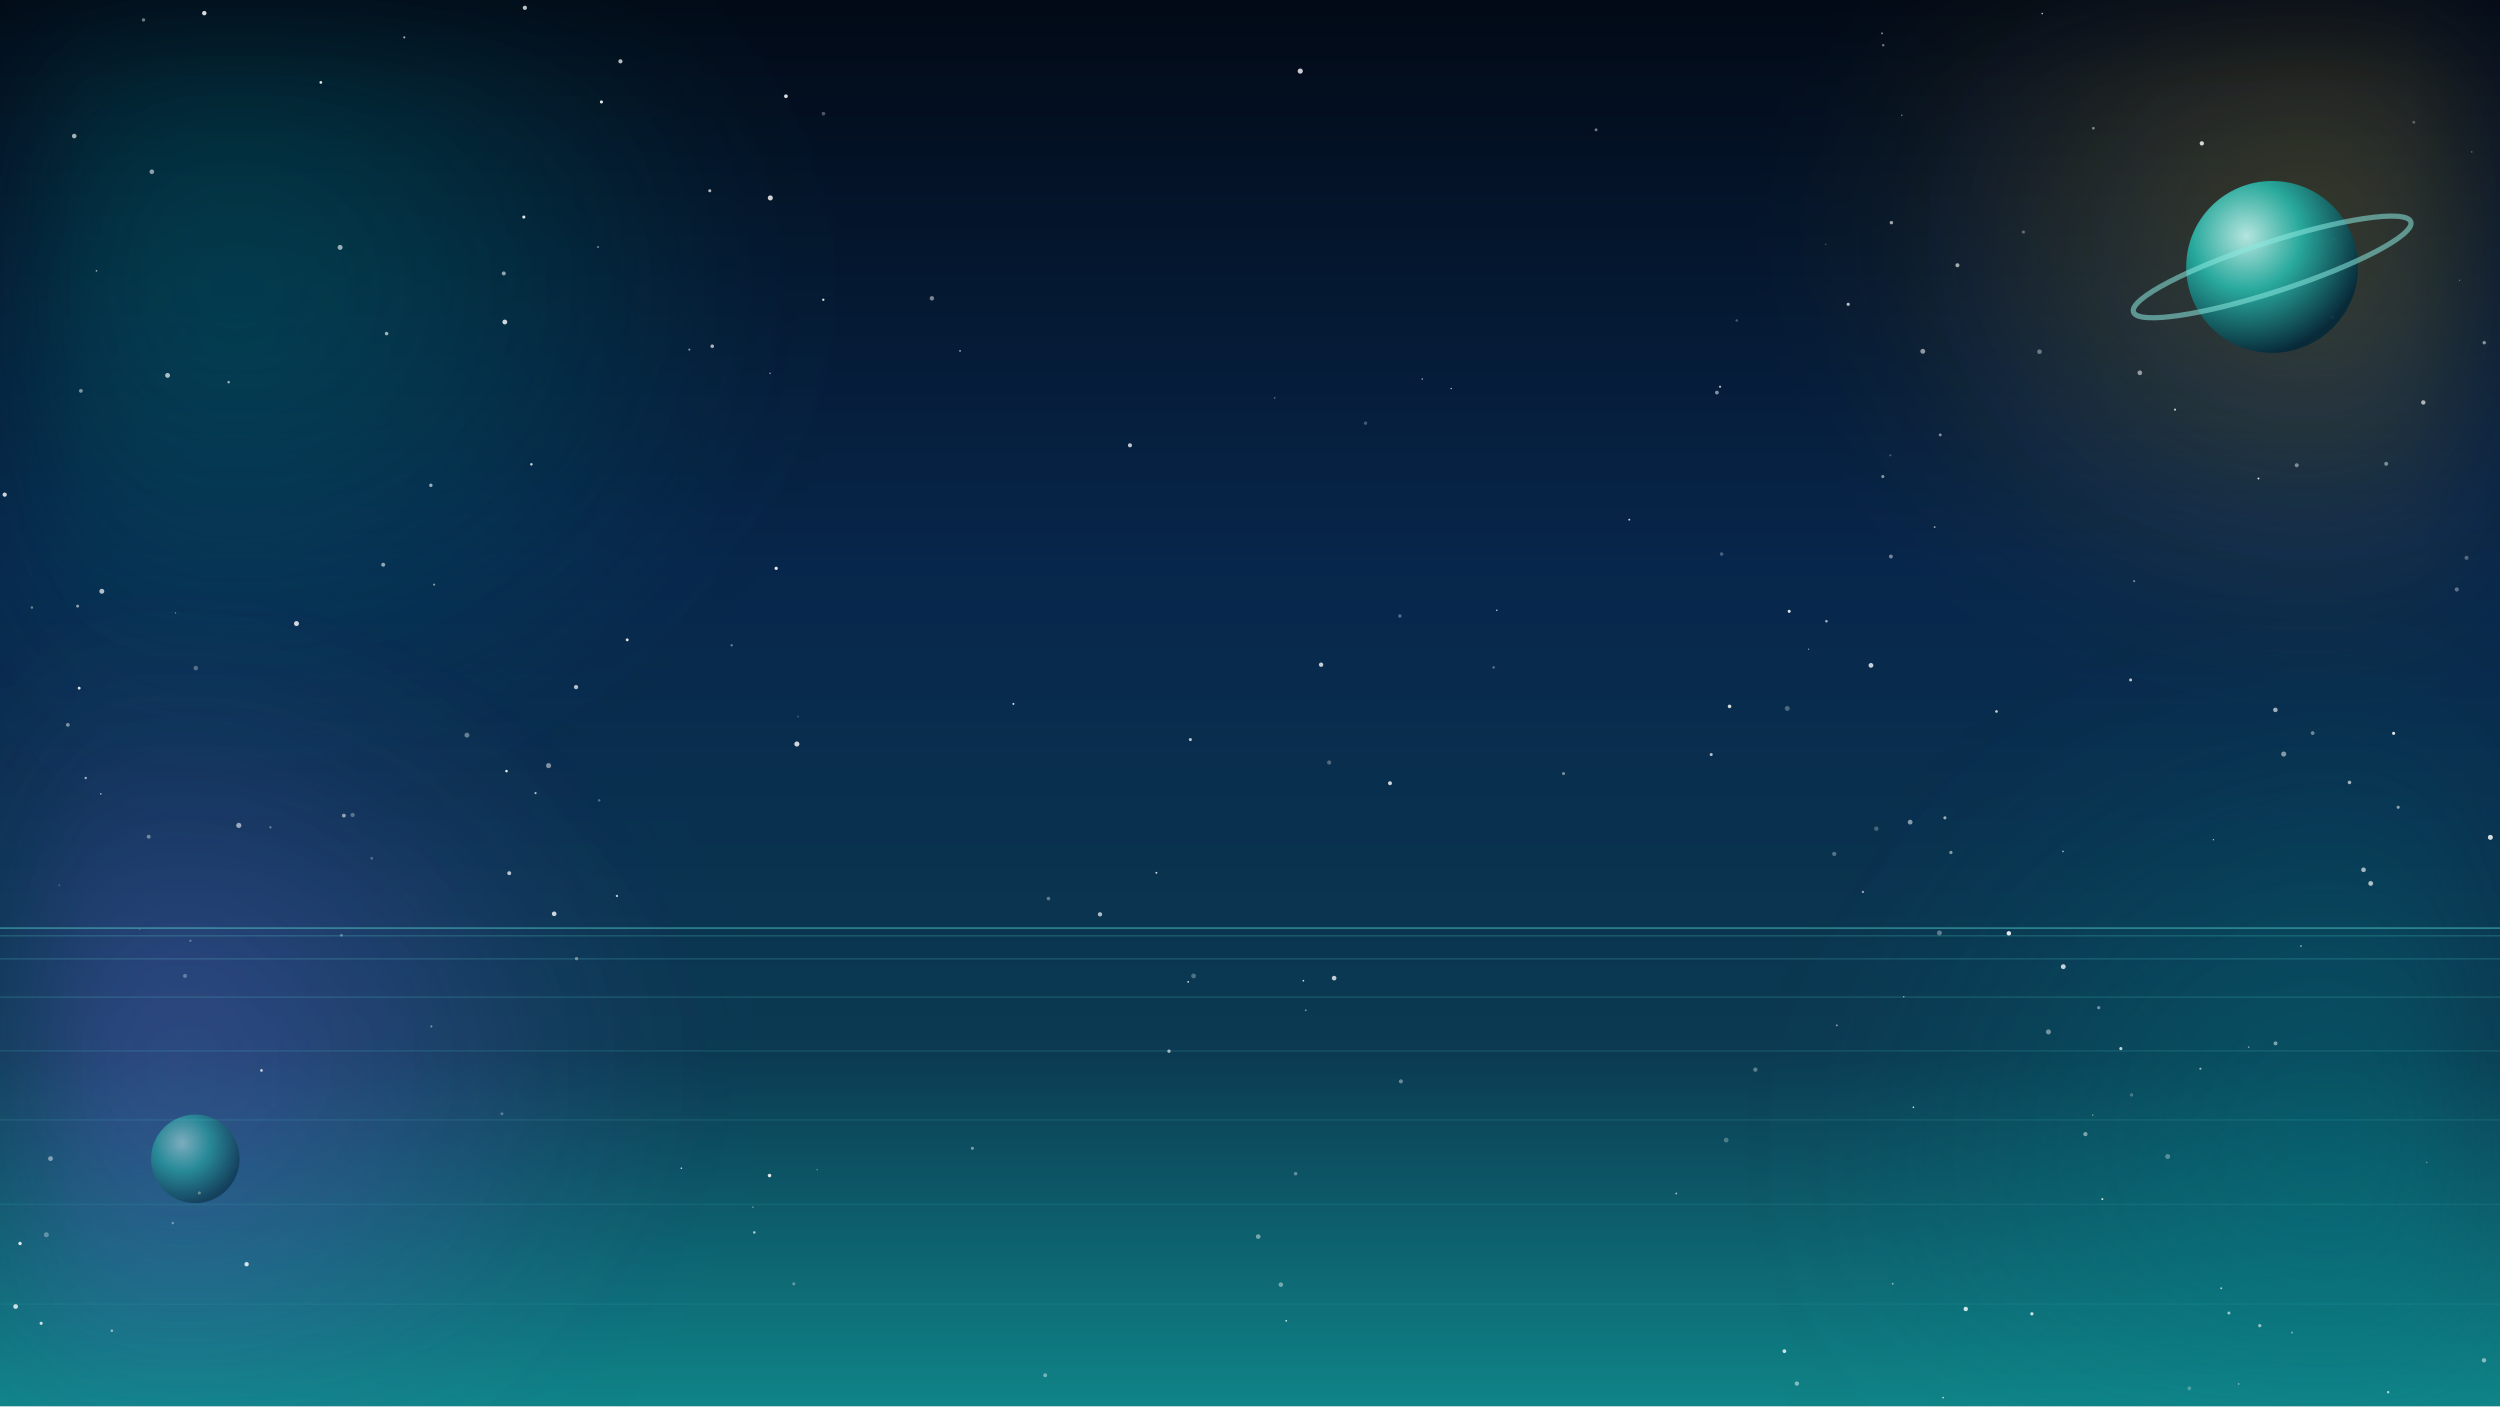
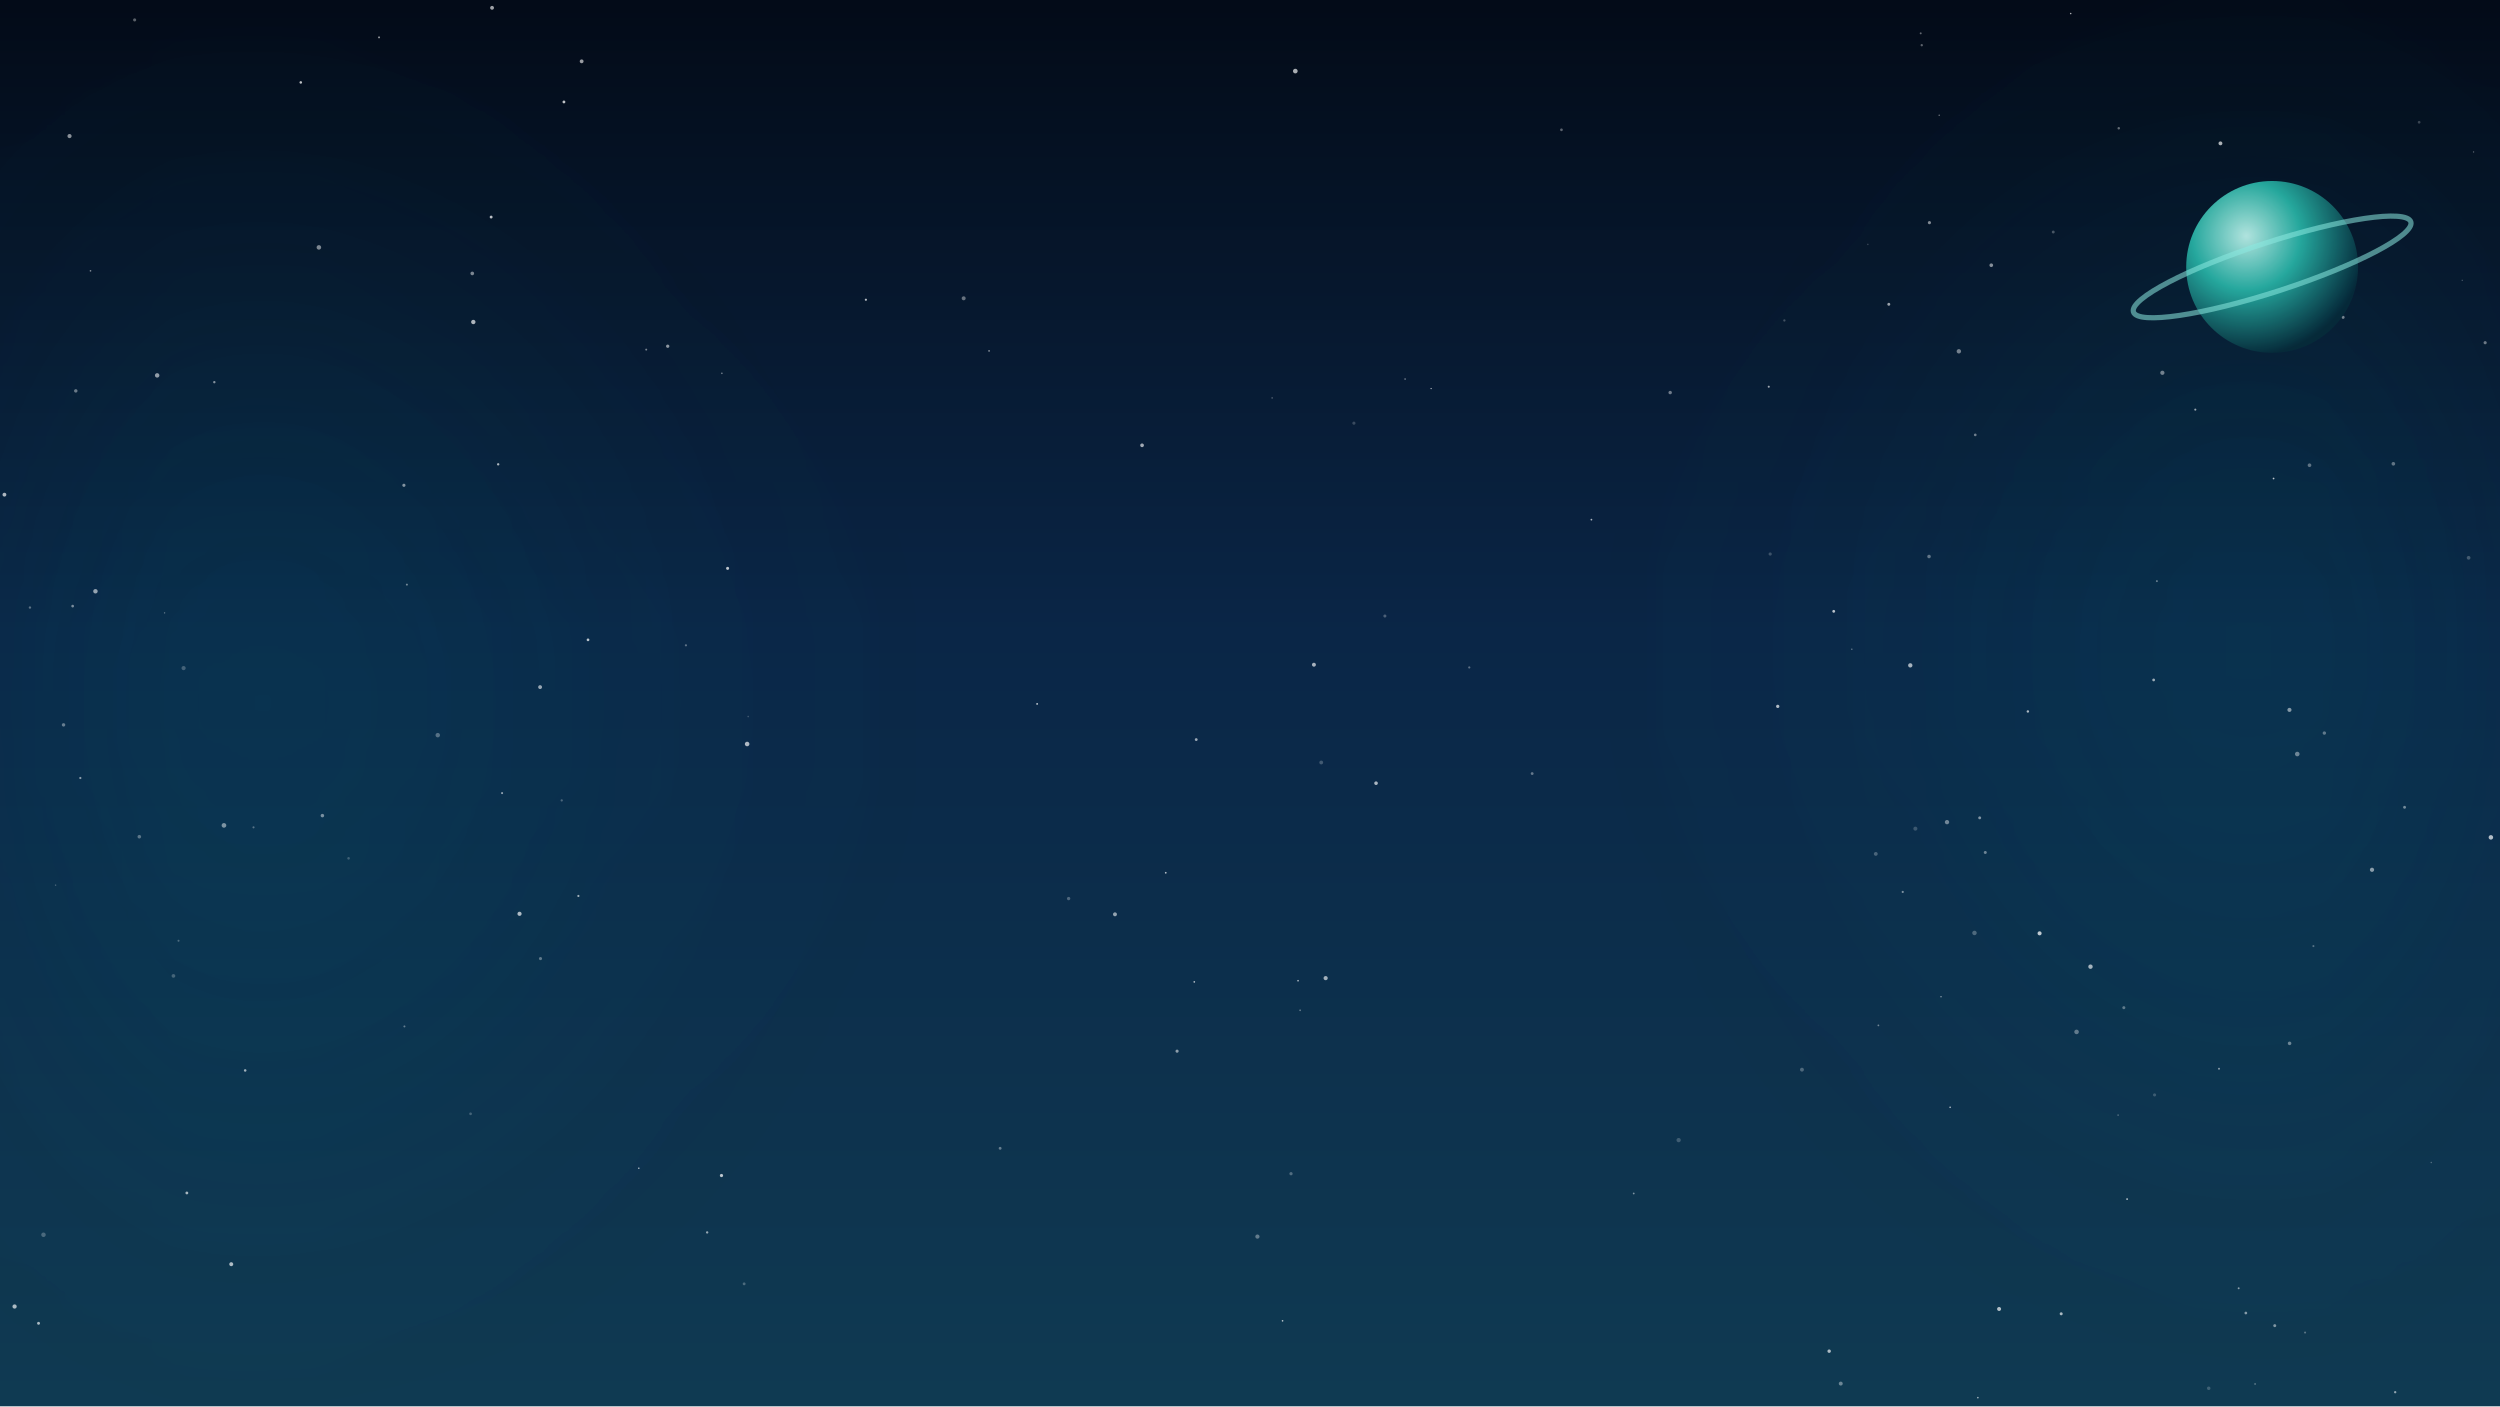
<svg xmlns="http://www.w3.org/2000/svg" width="1920" height="1080" viewBox="0 0 1920 1080">
  <defs>
    <linearGradient id="sky" x1="0" y1="0" x2="0" y2="1">
-       <stop offset="0%" stop-color="#020a17" />
-       <stop offset="40%" stop-color="#07264b" />
-       <stop offset="75%" stop-color="#0b3a52" />
-       <stop offset="100%" stop-color="#0f8387" />
+       <stop offset="0%" stop-color="#030b18" />
+       <stop offset="45%" stop-color="#0a2647" />
+       <stop offset="100%" stop-color="#0f3a52" />
    </linearGradient>
-     <radialGradient id="glowL" cx="50%" cy="50%" r="50%">
-       <stop offset="0%" stop-color="#7c6bf2" stop-opacity="0.38" />
-       <stop offset="100%" stop-color="#7c6bf2" stop-opacity="0" />
-     </radialGradient>
-     <radialGradient id="glowGoldD" cx="50%" cy="50%" r="50%">
-       <stop offset="0%" stop-color="#d4af37" stop-opacity="0.30" />
-       <stop offset="100%" stop-color="#d4af37" stop-opacity="0" />
-     </radialGradient>
-     <radialGradient id="glowTealD" cx="50%" cy="50%" r="50%">
-       <stop offset="0%" stop-color="#0f8387" stop-opacity="0.40" />
+     <radialGradient id="glowSoft" cx="50%" cy="50%" r="50%">
+       <stop offset="0%" stop-color="#0f8387" stop-opacity="0.22" />
+       <stop offset="60%" stop-color="#0f8387" stop-opacity="0.06" />
      <stop offset="100%" stop-color="#0f8387" stop-opacity="0" />
    </radialGradient>
    <radialGradient id="planetBodyD" cx="35%" cy="32%" r="70%">
      <stop offset="0%" stop-color="#bff4ec" />
      <stop offset="45%" stop-color="#28b3a6" />
      <stop offset="100%" stop-color="#052a3a" />
    </radialGradient>
-     <filter id="blurLD">
-       <feGaussianBlur stdDeviation="70" />
+     <filter id="blurXL">
+       <feGaussianBlur stdDeviation="140" />
    </filter>
  </defs>
  <rect width="1920" height="1080" fill="url(#sky)" />
-   <ellipse cx="180" cy="220" rx="420" ry="360" fill="url(#glowTealD)" filter="url(#blurLD)" />
-   <ellipse cx="120" cy="820" rx="380" ry="320" fill="url(#glowL)" filter="url(#blurLD)" />
-   <ellipse cx="1780" cy="180" rx="360" ry="300" fill="url(#glowGoldD)" filter="url(#blurLD)" />
-   <ellipse cx="1820" cy="880" rx="420" ry="360" fill="url(#glowTealD)" filter="url(#blurLD)" />
-   <circle cx="1321.0" cy="297.0" r="0.83" fill="#ffffff" opacity="0.73" />
-   <circle cx="1853.8" cy="93.9" r="1.13" fill="#ffffff" opacity="0.27" />
-   <circle cx="310.5" cy="28.7" r="0.8" fill="#ffffff" opacity="0.67" />
-   <circle cx="1441.0" cy="636.4" r="1.71" fill="#ffffff" opacity="0.25" />
-   <circle cx="1734.5" cy="367.5" r="0.73" fill="#ffffff" opacity="0.87" />
-   <circle cx="57.0" cy="104.5" r="1.77" fill="#ffffff" opacity="0.64" />
-   <circle cx="1753.9" cy="579.1" r="1.96" fill="#ffffff" opacity="0.5" />
-   <circle cx="1815.2" cy="668.0" r="1.79" fill="#ffffff" opacity="0.63" />
-   <circle cx="1333.8" cy="246.1" r="0.93" fill="#ffffff" opacity="0.3" />
-   <circle cx="62.1" cy="300.2" r="1.45" fill="#ffffff" opacity="0.49" />
-   <circle cx="128.7" cy="288.3" r="1.9" fill="#ffffff" opacity="0.67" />
-   <circle cx="1410.7" cy="787.5" r="0.75" fill="#ffffff" opacity="0.5" />
-   <circle cx="1067.5" cy="601.5" r="1.53" fill="#ffffff" opacity="0.8" />
-   <circle cx="1446.3" cy="34.7" r="0.97" fill="#ffffff" opacity="0.42" />
-   <circle cx="579.3" cy="946.5" r="0.97" fill="#ffffff" opacity="0.68" />
-   <circle cx="561.9" cy="495.6" r="0.9" fill="#ffffff" opacity="0.41" />
-   <circle cx="1467.0" cy="631.4" r="1.85" fill="#ffffff" opacity="0.51" />
-   <circle cx="612.9" cy="550.3" r="0.64" fill="#ffffff" opacity="0.28" />
-   <circle cx="385.5" cy="855.4" r="1.13" fill="#ffffff" opacity="0.29" />
-   <circle cx="612.0" cy="571.4" r="1.96" fill="#ffffff" opacity="0.81" />
-   <circle cx="442.8" cy="736.2" r="1.31" fill="#ffffff" opacity="0.42" />
-   <circle cx="1374.1" cy="469.5" r="1.18" fill="#ffffff" opacity="0.87" />
-   <circle cx="778.3" cy="540.6" r="0.77" fill="#ffffff" opacity="0.84" />
-   <circle cx="805.2" cy="690.1" r="1.41" fill="#ffffff" opacity="0.35" />
-   <circle cx="1637.0" cy="840.9" r="1.3" fill="#ffffff" opacity="0.25" />
-   <circle cx="12.0" cy="1003.4" r="1.82" fill="#ffffff" opacity="0.79" />
-   <circle cx="35.6" cy="948.3" r="1.92" fill="#ffffff" opacity="0.31" />
-   <circle cx="1348.1" cy="821.5" r="1.65" fill="#ffffff" opacity="0.33" />
-   <circle cx="1643.4" cy="286.3" r="1.81" fill="#ffffff" opacity="0.53" />
-   <circle cx="331.3" cy="788.3" r="0.8" fill="#ffffff" opacity="0.45" />
-   <circle cx="1075.1" cy="473.1" r="1.28" fill="#ffffff" opacity="0.33" />
-   <circle cx="207.7" cy="635.4" r="0.85" fill="#ffffff" opacity="0.39" />
-   <circle cx="387.7" cy="247.3" r="1.86" fill="#ffffff" opacity="0.81" />
-   <circle cx="146.2" cy="722.5" r="0.82" fill="#ffffff" opacity="0.34" />
-   <circle cx="1014.6" cy="510.5" r="1.68" fill="#ffffff" opacity="0.77" />
-   <circle cx="59.6" cy="465.5" r="1.14" fill="#ffffff" opacity="0.55" />
-   <circle cx="1719.3" cy="1062.9" r="0.65" fill="#ffffff" opacity="0.51" />
-   <circle cx="529.4" cy="268.5" r="0.79" fill="#ffffff" opacity="0.54" />
-   <circle cx="1476.7" cy="269.8" r="1.88" fill="#ffffff" opacity="0.54" />
-   <circle cx="998.6" cy="54.6" r="2.0" fill="#ffffff" opacity="0.79" />
-   <circle cx="1287.4" cy="916.6" r="0.75" fill="#ffffff" opacity="0.57" />
-   <circle cx="246.4" cy="63.3" r="1.07" fill="#ffffff" opacity="0.89" />
-   <circle cx="481.7" cy="491.4" r="1.13" fill="#ffffff" opacity="0.87" />
-   <circle cx="1002.8" cy="775.9" r="0.73" fill="#ffffff" opacity="0.44" />
-   <circle cx="1020.8" cy="585.6" r="1.62" fill="#ffffff" opacity="0.29" />
-   <circle cx="1614.6" cy="920.9" r="0.74" fill="#ffffff" opacity="0.87" />
-   <circle cx="114.2" cy="642.6" r="1.51" fill="#ffffff" opacity="0.4" />
-   <circle cx="547.0" cy="265.9" r="1.39" fill="#ffffff" opacity="0.65" />
-   <circle cx="358.6" cy="564.6" r="1.9" fill="#ffffff" opacity="0.38" />
-   <circle cx="1452.2" cy="427.4" r="1.51" fill="#ffffff" opacity="0.44" />
-   <circle cx="461.9" cy="78.3" r="1.19" fill="#ffffff" opacity="0.9" />
-   <circle cx="632.3" cy="230.2" r="0.9" fill="#ffffff" opacity="0.86" />
-   <circle cx="1251.3" cy="399.1" r="0.74" fill="#ffffff" opacity="0.79" />
-   <circle cx="1681.4" cy="1066.2" r="1.48" fill="#ffffff" opacity="0.26" />
-   <circle cx="1489.5" cy="716.5" r="1.91" fill="#ffffff" opacity="0.34" />
-   <circle cx="65.8" cy="597.5" r="0.91" fill="#ffffff" opacity="0.64" />
-   <circle cx="1430.7" cy="685.0" r="0.9" fill="#ffffff" opacity="0.57" />
-   <circle cx="1225.8" cy="99.7" r="1.14" fill="#ffffff" opacity="0.43" />
-   <circle cx="473.8" cy="688.1" r="0.89" fill="#ffffff" opacity="0.73" />
-   <circle cx="1568.4" cy="10.4" r="0.61" fill="#ffffff" opacity="0.82" />
-   <circle cx="995.0" cy="901.4" r="1.37" fill="#ffffff" opacity="0.35" />
-   <circle cx="189.4" cy="970.9" r="1.69" fill="#ffffff" opacity="0.81" />
-   <circle cx="737.3" cy="269.5" r="0.65" fill="#ffffff" opacity="0.76" />
-   <circle cx="888.1" cy="670.3" r="0.73" fill="#ffffff" opacity="0.85" />
-   <circle cx="1325.7" cy="875.6" r="1.82" fill="#ffffff" opacity="0.27" />
-   <circle cx="1509.7" cy="1005.3" r="1.7" fill="#ffffff" opacity="0.81" />
-   <circle cx="1469.5" cy="850.4" r="0.66" fill="#ffffff" opacity="0.82" />
-   <circle cx="746.8" cy="881.9" r="1.19" fill="#ffffff" opacity="0.45" />
-   <circle cx="1445.4" cy="25.6" r="0.79" fill="#ffffff" opacity="0.46" />
-   <circle cx="1318.6" cy="301.5" r="1.46" fill="#ffffff" opacity="0.51" />
-   <circle cx="987.8" cy="1014.4" r="0.67" fill="#ffffff" opacity="0.88" />
-   <circle cx="591.4" cy="286.7" r="0.66" fill="#ffffff" opacity="0.53" />
-   <circle cx="1498.3" cy="654.7" r="1.27" fill="#ffffff" opacity="0.5" />
-   <circle cx="1462.1" cy="765.5" r="0.5" fill="#ffffff" opacity="0.85" />
-   <circle cx="1747.6" cy="801.3" r="1.51" fill="#ffffff" opacity="0.49" />
-   <circle cx="408.1" cy="356.6" r="0.97" fill="#ffffff" opacity="0.8" />
-   <circle cx="1490.1" cy="334.0" r="1.11" fill="#ffffff" opacity="0.51" />
-   <circle cx="78.2" cy="454.1" r="1.91" fill="#ffffff" opacity="0.69" />
-   <circle cx="1048.7" cy="325.0" r="1.32" fill="#ffffff" opacity="0.25" />
-   <circle cx="264.1" cy="626.4" r="1.48" fill="#ffffff" opacity="0.55" />
-   <circle cx="1436.9" cy="511.0" r="1.85" fill="#ffffff" opacity="0.77" />
-   <circle cx="52.1" cy="556.7" r="1.45" fill="#ffffff" opacity="0.47" />
-   <circle cx="1767.1" cy="726.6" r="0.84" fill="#ffffff" opacity="0.38" />
-   <circle cx="150.4" cy="513.1" r="1.77" fill="#ffffff" opacity="0.3" />
-   <circle cx="386.9" cy="210.0" r="1.54" fill="#ffffff" opacity="0.57" />
-   <circle cx="403.1" cy="6.0" r="1.63" fill="#ffffff" opacity="0.75" />
-   <circle cx="261.2" cy="190.0" r="1.94" fill="#ffffff" opacity="0.59" />
-   <circle cx="153.1" cy="916.2" r="1.18" fill="#ffffff" opacity="0.77" />
-   <circle cx="1912.6" cy="643.1" r="1.93" fill="#ffffff" opacity="0.83" />
-   <circle cx="1747.5" cy="545.2" r="1.75" fill="#ffffff" opacity="0.61" />
-   <circle cx="1147.1" cy="512.6" r="0.89" fill="#ffffff" opacity="0.41" />
-   <circle cx="1776.1" cy="563.0" r="1.44" fill="#ffffff" opacity="0.43" />
-   <circle cx="175.6" cy="293.5" r="0.98" fill="#ffffff" opacity="0.6" />
-   <circle cx="142.1" cy="749.5" r="1.56" fill="#ffffff" opacity="0.29" />
-   <circle cx="333.4" cy="449.0" r="0.81" fill="#ffffff" opacity="0.52" />
-   <circle cx="1024.6" cy="751.2" r="1.79" fill="#ffffff" opacity="0.75" />
-   <circle cx="3.6" cy="379.9" r="1.63" fill="#ffffff" opacity="0.8" />
-   <circle cx="897.8" cy="807.3" r="1.32" fill="#ffffff" opacity="0.64" />
-   <circle cx="134.8" cy="470.7" r="0.54" fill="#ffffff" opacity="0.47" />
-   <circle cx="1554.0" cy="178.2" r="1.2" fill="#ffffff" opacity="0.33" />
-   <circle cx="1322.2" cy="425.5" r="1.35" fill="#ffffff" opacity="0.27" />
-   <circle cx="1389.0" cy="498.6" r="0.58" fill="#ffffff" opacity="0.5" />
-   <circle cx="200.8" cy="822.1" r="1.07" fill="#ffffff" opacity="0.74" />
-   <circle cx="1460.6" cy="88.5" r="0.53" fill="#ffffff" opacity="0.6" />
-   <circle cx="844.8" cy="702.2" r="1.67" fill="#ffffff" opacity="0.67" />
-   <circle cx="1889.0" cy="215.3" r="0.53" fill="#ffffff" opacity="0.35" />
-   <circle cx="411.3" cy="609.1" r="0.83" fill="#ffffff" opacity="0.7" />
-   <circle cx="1408.7" cy="655.8" r="1.62" fill="#ffffff" opacity="0.32" />
-   <circle cx="1898.3" cy="116.7" r="0.54" fill="#ffffff" opacity="0.45" />
-   <circle cx="1894.3" cy="428.4" r="1.57" fill="#ffffff" opacity="0.3" />
-   <circle cx="1691.0" cy="110.1" r="1.66" fill="#ffffff" opacity="0.8" />
-   <circle cx="1380.0" cy="1062.6" r="1.67" fill="#ffffff" opacity="0.48" />
-   <circle cx="1533.3" cy="546.4" r="1.01" fill="#ffffff" opacity="0.8" />
-   <circle cx="1370.4" cy="1037.7" r="1.45" fill="#ffffff" opacity="0.79" />
-   <circle cx="1573.2" cy="792.5" r="1.95" fill="#ffffff" opacity="0.43" />
-   <circle cx="1636.3" cy="522.2" r="1.15" fill="#ffffff" opacity="0.73" />
-   <circle cx="523.3" cy="897.2" r="0.63" fill="#ffffff" opacity="0.82" />
-   <circle cx="285.5" cy="659.2" r="1.07" fill="#ffffff" opacity="0.27" />
-   <circle cx="715.7" cy="229.1" r="1.7" fill="#ffffff" opacity="0.47" />
-   <circle cx="1114.5" cy="298.4" r="0.52" fill="#ffffff" opacity="0.87" />
-   <circle cx="442.4" cy="527.7" r="1.64" fill="#ffffff" opacity="0.7" />
-   <circle cx="1607.2" cy="856.4" r="0.64" fill="#ffffff" opacity="0.39" />
-   <circle cx="1493.7" cy="628.1" r="1.21" fill="#ffffff" opacity="0.6" />
-   <circle cx="1763.9" cy="357.3" r="1.55" fill="#ffffff" opacity="0.43" />
-   <circle cx="74.1" cy="208.0" r="0.68" fill="#ffffff" opacity="0.6" />
-   <circle cx="1419.4" cy="233.7" r="1.23" fill="#ffffff" opacity="0.72" />
-   <circle cx="978.9" cy="305.6" r="0.65" fill="#ffffff" opacity="0.38" />
-   <circle cx="110.2" cy="15.3" r="1.3" fill="#ffffff" opacity="0.43" />
-   <circle cx="1001.0" cy="753.2" r="0.69" fill="#ffffff" opacity="0.81" />
-   <circle cx="1841.8" cy="620.0" r="1.2" fill="#ffffff" opacity="0.54" />
-   <circle cx="31.6" cy="1016.3" r="1.22" fill="#ffffff" opacity="0.78" />
-   <circle cx="45.5" cy="679.8" r="0.58" fill="#ffffff" opacity="0.35" />
-   <circle cx="1492.3" cy="1073.4" r="0.68" fill="#ffffff" opacity="0.75" />
-   <circle cx="1791.4" cy="243.7" r="1.28" fill="#ffffff" opacity="0.54" />
-   <circle cx="1834.1" cy="1069.2" r="0.96" fill="#ffffff" opacity="0.65" />
-   <circle cx="1760.3" cy="1023.4" r="0.81" fill="#ffffff" opacity="0.39" />
-   <circle cx="1402.1" cy="187.7" r="0.61" fill="#ffffff" opacity="0.25" />
-   <circle cx="1670.4" cy="314.6" r="0.85" fill="#ffffff" opacity="0.71" />
-   <circle cx="1584.6" cy="742.4" r="1.89" fill="#ffffff" opacity="0.76" />
-   <circle cx="1711.8" cy="1008.4" r="1.14" fill="#ffffff" opacity="0.6" />
-   <circle cx="1863.7" cy="892.8" r="0.61" fill="#ffffff" opacity="0.36" />
-   <circle cx="460.2" cy="614.7" r="0.93" fill="#ffffff" opacity="0.33" />
-   <circle cx="1735.5" cy="1018.1" r="1.25" fill="#ffffff" opacity="0.57" />
-   <circle cx="24.5" cy="466.6" r="0.98" fill="#ffffff" opacity="0.41" />
-   <circle cx="591.0" cy="902.8" r="1.36" fill="#ffffff" opacity="0.87" />
-   <circle cx="1092.3" cy="291.1" r="0.56" fill="#ffffff" opacity="0.74" />
-   <circle cx="1705.9" cy="989.4" r="0.77" fill="#ffffff" opacity="0.63" />
-   <circle cx="1607.7" cy="98.5" r="1.02" fill="#ffffff" opacity="0.47" />
-   <circle cx="1832.6" cy="356.2" r="1.54" fill="#ffffff" opacity="0.44" />
-   <circle cx="1200.8" cy="594.1" r="1.18" fill="#ffffff" opacity="0.45" />
-   <circle cx="596.1" cy="436.5" r="1.27" fill="#ffffff" opacity="0.89" />
-   <circle cx="1639.0" cy="446.3" r="0.78" fill="#ffffff" opacity="0.49" />
-   <circle cx="1689.9" cy="820.8" r="0.81" fill="#ffffff" opacity="0.61" />
-   <circle cx="912.5" cy="754.1" r="0.68" fill="#ffffff" opacity="0.88" />
-   <circle cx="1452.6" cy="171.0" r="1.33" fill="#ffffff" opacity="0.61" />
-   <circle cx="609.6" cy="986.0" r="1.19" fill="#ffffff" opacity="0.33" />
-   <circle cx="1611.8" cy="773.9" r="1.26" fill="#ffffff" opacity="0.43" />
-   <circle cx="1907.9" cy="263.2" r="1.33" fill="#ffffff" opacity="0.5" />
-   <circle cx="966.3" cy="949.7" r="1.8" fill="#ffffff" opacity="0.43" />
-   <circle cx="1560.5" cy="1009.0" r="1.26" fill="#ffffff" opacity="0.78" />
-   <circle cx="183.4" cy="633.9" r="2.0" fill="#ffffff" opacity="0.57" />
-   <circle cx="330.9" cy="372.7" r="1.33" fill="#ffffff" opacity="0.6" />
-   <circle cx="1503.3" cy="203.7" r="1.55" fill="#ffffff" opacity="0.62" />
-   <circle cx="476.5" cy="47.1" r="1.62" fill="#ffffff" opacity="0.71" />
-   <circle cx="1542.8" cy="716.8" r="1.73" fill="#ffffff" opacity="0.89" />
-   <circle cx="1328.3" cy="542.5" r="1.39" fill="#ffffff" opacity="0.82" />
-   <circle cx="914.2" cy="568.0" r="1.19" fill="#ffffff" opacity="0.72" />
-   <circle cx="402.3" cy="166.7" r="1.2" fill="#ffffff" opacity="0.88" />
-   <circle cx="425.6" cy="701.8" r="1.78" fill="#ffffff" opacity="0.8" />
-   <circle cx="867.8" cy="342.0" r="1.58" fill="#ffffff" opacity="0.74" />
-   <circle cx="603.6" cy="73.9" r="1.45" fill="#ffffff" opacity="0.85" />
-   <circle cx="1149.5" cy="468.7" r="0.65" fill="#ffffff" opacity="0.66" />
-   <circle cx="916.7" cy="749.5" r="1.86" fill="#ffffff" opacity="0.28" />
-   <circle cx="1485.8" cy="404.8" r="0.72" fill="#ffffff" opacity="0.6" />
-   <circle cx="1792.5" cy="183.6" r="0.62" fill="#ffffff" opacity="0.82" />
-   <circle cx="1453.6" cy="985.9" r="0.71" fill="#ffffff" opacity="0.55" />
-   <circle cx="156.9" cy="10.1" r="1.71" fill="#ffffff" opacity="0.84" />
-   <circle cx="1402.7" cy="477.1" r="1.02" fill="#ffffff" opacity="0.63" />
-   <circle cx="1566.3" cy="270.1" r="1.77" fill="#ffffff" opacity="0.38" />
-   <circle cx="296.9" cy="256.2" r="1.36" fill="#ffffff" opacity="0.62" />
-   <circle cx="802.7" cy="1056.2" r="1.49" fill="#ffffff" opacity="0.43" />
-   <circle cx="1727.0" cy="804.2" r="0.57" fill="#ffffff" opacity="0.64" />
-   <circle cx="1861.1" cy="309.1" r="1.7" fill="#ffffff" opacity="0.64" />
-   <circle cx="391.1" cy="670.6" r="1.52" fill="#ffffff" opacity="0.72" />
-   <circle cx="1820.7" cy="678.5" r="1.86" fill="#ffffff" opacity="0.67" />
-   <circle cx="270.8" cy="625.9" r="1.6" fill="#ffffff" opacity="0.31" />
-   <circle cx="459.3" cy="189.7" r="0.7" fill="#ffffff" opacity="0.6" />
-   <circle cx="983.7" cy="986.6" r="1.75" fill="#ffffff" opacity="0.42" />
-   <circle cx="1601.6" cy="871.0" r="1.62" fill="#ffffff" opacity="0.47" />
-   <circle cx="591.6" cy="152.0" r="1.95" fill="#ffffff" opacity="0.81" />
-   <circle cx="1907.7" cy="1044.7" r="1.71" fill="#ffffff" opacity="0.49" />
-   <circle cx="1314.2" cy="579.5" r="1.18" fill="#ffffff" opacity="0.69" />
-   <circle cx="1664.8" cy="888.2" r="1.91" fill="#ffffff" opacity="0.32" />
-   <circle cx="15.4" cy="955.0" r="1.34" fill="#ffffff" opacity="0.84" />
-   <circle cx="38.8" cy="889.8" r="1.86" fill="#ffffff" opacity="0.45" />
-   <circle cx="85.9" cy="1022.0" r="0.96" fill="#ffffff" opacity="0.57" />
-   <circle cx="545.1" cy="146.5" r="1.18" fill="#ffffff" opacity="0.69" />
-   <circle cx="1886.8" cy="452.7" r="1.61" fill="#ffffff" opacity="0.35" />
-   <circle cx="60.8" cy="528.5" r="1.11" fill="#ffffff" opacity="0.87" />
-   <circle cx="227.7" cy="478.9" r="1.93" fill="#ffffff" opacity="0.81" />
-   <circle cx="421.3" cy="588.0" r="1.97" fill="#ffffff" opacity="0.48" />
-   <circle cx="116.6" cy="131.9" r="1.77" fill="#ffffff" opacity="0.55" />
-   <circle cx="1699.9" cy="644.9" r="0.53" fill="#ffffff" opacity="0.76" />
-   <circle cx="77.4" cy="609.7" r="0.6" fill="#ffffff" opacity="0.75" />
-   <circle cx="132.7" cy="939.3" r="0.99" fill="#ffffff" opacity="0.35" />
-   <circle cx="578.2" cy="927.1" r="0.72" fill="#ffffff" opacity="0.33" />
-   <circle cx="107.2" cy="713.9" r="0.54" fill="#ffffff" opacity="0.26" />
-   <circle cx="1451.8" cy="349.7" r="0.76" fill="#ffffff" opacity="0.28" />
-   <circle cx="1628.8" cy="805.3" r="1.21" fill="#ffffff" opacity="0.76" />
-   <circle cx="1372.6" cy="544.1" r="1.92" fill="#ffffff" opacity="0.28" />
-   <circle cx="1838.3" cy="563.2" r="1.19" fill="#ffffff" opacity="0.88" />
-   <circle cx="294.3" cy="433.7" r="1.53" fill="#ffffff" opacity="0.57" />
-   <circle cx="632.4" cy="87.3" r="1.41" fill="#ffffff" opacity="0.29" />
-   <circle cx="389.0" cy="592.2" r="0.99" fill="#ffffff" opacity="0.9" />
-   <circle cx="1584.4" cy="653.9" r="0.65" fill="#ffffff" opacity="0.71" />
-   <circle cx="1075.9" cy="830.5" r="1.58" fill="#ffffff" opacity="0.39" />
-   <circle cx="1446.0" cy="366.0" r="1.18" fill="#ffffff" opacity="0.52" />
-   <circle cx="262.2" cy="718.3" r="1.06" fill="#ffffff" opacity="0.35" />
-   <circle cx="627.6" cy="898.3" r="0.64" fill="#ffffff" opacity="0.31" />
-   <circle cx="1804.4" cy="600.9" r="1.38" fill="#ffffff" opacity="0.62" />
+   <circle cx="140" cy="540" r="480" fill="url(#glowSoft)" filter="url(#blurXL)" />
+   <circle cx="1800" cy="500" r="480" fill="url(#glowSoft)" filter="url(#blurXL)" />
+   <circle cx="1358.4" cy="297.0" r="0.79" fill="#ffffff" opacity="0.61" />
+   <circle cx="1857.9" cy="93.9" r="1.05" fill="#ffffff" opacity="0.22" />
+   <circle cx="291.1" cy="28.7" r="0.76" fill="#ffffff" opacity="0.56" />
+   <circle cx="1471.0" cy="636.4" r="1.55" fill="#ffffff" opacity="0.2" />
+   <circle cx="1746.1" cy="367.5" r="0.7" fill="#ffffff" opacity="0.73" />
+   <circle cx="53.4" cy="104.5" r="1.6" fill="#ffffff" opacity="0.53" />
+   <circle cx="1764.3" cy="579.1" r="1.77" fill="#ffffff" opacity="0.41" />
+   <circle cx="1821.7" cy="668.0" r="1.62" fill="#ffffff" opacity="0.52" />
+   <circle cx="1370.4" cy="246.1" r="0.88" fill="#ffffff" opacity="0.24" />
+   <circle cx="58.2" cy="300.2" r="1.33" fill="#ffffff" opacity="0.4" />
+   <circle cx="120.7" cy="288.3" r="1.72" fill="#ffffff" opacity="0.56" />
+   <circle cx="1442.6" cy="787.5" r="0.71" fill="#ffffff" opacity="0.41" />
+   <circle cx="1056.8" cy="601.5" r="1.39" fill="#ffffff" opacity="0.66" />
+   <circle cx="1475.9" cy="34.7" r="0.91" fill="#ffffff" opacity="0.35" />
+   <circle cx="543.1" cy="946.5" r="0.91" fill="#ffffff" opacity="0.56" />
+   <circle cx="526.8" cy="495.6" r="0.84" fill="#ffffff" opacity="0.34" />
+   <circle cx="1495.3" cy="631.4" r="1.67" fill="#ffffff" opacity="0.42" />
+   <circle cx="574.6" cy="550.3" r="0.62" fill="#ffffff" opacity="0.23" />
+   <circle cx="361.4" cy="855.4" r="1.05" fill="#ffffff" opacity="0.23" />
+   <circle cx="573.8" cy="571.4" r="1.76" fill="#ffffff" opacity="0.67" />
+   <circle cx="415.1" cy="736.2" r="1.2" fill="#ffffff" opacity="0.35" />
+   <circle cx="1408.3" cy="469.5" r="1.09" fill="#ffffff" opacity="0.72" />
+   <circle cx="796.5" cy="540.6" r="0.73" fill="#ffffff" opacity="0.7" />
+   <circle cx="820.7" cy="690.1" r="1.29" fill="#ffffff" opacity="0.28" />
+   <circle cx="1654.7" cy="840.9" r="1.19" fill="#ffffff" opacity="0.2" />
+   <circle cx="11.2" cy="1003.4" r="1.64" fill="#ffffff" opacity="0.66" />
+   <circle cx="33.4" cy="948.3" r="1.73" fill="#ffffff" opacity="0.25" />
+   <circle cx="1383.9" cy="821.5" r="1.5" fill="#ffffff" opacity="0.27" />
+   <circle cx="1660.7" cy="286.3" r="1.63" fill="#ffffff" opacity="0.43" />
+   <circle cx="310.6" cy="788.3" r="0.76" fill="#ffffff" opacity="0.37" />
+   <circle cx="1063.6" cy="473.1" r="1.17" fill="#ffffff" opacity="0.27" />
+   <circle cx="194.7" cy="635.4" r="0.8" fill="#ffffff" opacity="0.32" />
+   <circle cx="363.5" cy="247.3" r="1.68" fill="#ffffff" opacity="0.67" />
+   <circle cx="137.1" cy="722.5" r="0.78" fill="#ffffff" opacity="0.27" />
+   <circle cx="1009.1" cy="510.5" r="1.52" fill="#ffffff" opacity="0.64" />
+   <circle cx="55.8" cy="465.5" r="1.05" fill="#ffffff" opacity="0.46" />
+   <circle cx="1731.9" cy="1062.9" r="0.63" fill="#ffffff" opacity="0.42" />
+   <circle cx="496.3" cy="268.5" r="0.75" fill="#ffffff" opacity="0.45" />
+   <circle cx="1504.4" cy="269.8" r="1.7" fill="#ffffff" opacity="0.44" />
+   <circle cx="994.8" cy="54.6" r="1.8" fill="#ffffff" opacity="0.66" />
+   <circle cx="1254.7" cy="916.6" r="0.72" fill="#ffffff" opacity="0.47" />
+   <circle cx="231.0" cy="63.3" r="0.99" fill="#ffffff" opacity="0.74" />
+   <circle cx="451.6" cy="491.4" r="1.05" fill="#ffffff" opacity="0.73" />
+   <circle cx="998.5" cy="775.9" r="0.7" fill="#ffffff" opacity="0.36" />
+   <circle cx="1014.7" cy="585.6" r="1.47" fill="#ffffff" opacity="0.23" />
+   <circle cx="1633.6" cy="920.9" r="0.7" fill="#ffffff" opacity="0.73" />
+   <circle cx="107.0" cy="642.6" r="1.38" fill="#ffffff" opacity="0.33" />
+   <circle cx="512.8" cy="265.9" r="1.27" fill="#ffffff" opacity="0.54" />
+   <circle cx="336.2" cy="564.6" r="1.72" fill="#ffffff" opacity="0.31" />
+   <circle cx="1481.5" cy="427.4" r="1.37" fill="#ffffff" opacity="0.36" />
+   <circle cx="433.1" cy="78.3" r="1.1" fill="#ffffff" opacity="0.75" />
+   <circle cx="665.0" cy="230.2" r="0.84" fill="#ffffff" opacity="0.71" />
+   <circle cx="1222.2" cy="399.1" r="0.71" fill="#ffffff" opacity="0.66" />
+   <circle cx="1696.3" cy="1066.2" r="1.35" fill="#ffffff" opacity="0.2" />
+   <circle cx="1516.4" cy="716.5" r="1.72" fill="#ffffff" opacity="0.27" />
+   <circle cx="61.7" cy="597.5" r="0.85" fill="#ffffff" opacity="0.53" />
+   <circle cx="1461.3" cy="685.0" r="0.84" fill="#ffffff" opacity="0.47" />
+   <circle cx="1199.2" cy="99.7" r="1.05" fill="#ffffff" opacity="0.35" />
+   <circle cx="444.2" cy="688.1" r="0.84" fill="#ffffff" opacity="0.61" />
+   <circle cx="1590.3" cy="10.4" r="0.6" fill="#ffffff" opacity="0.69" />
+   <circle cx="991.5" cy="901.4" r="1.26" fill="#ffffff" opacity="0.28" />
+   <circle cx="177.6" cy="970.9" r="1.53" fill="#ffffff" opacity="0.67" />
+   <circle cx="759.6" cy="269.5" r="0.63" fill="#ffffff" opacity="0.63" />
+   <circle cx="895.3" cy="670.3" r="0.7" fill="#ffffff" opacity="0.71" />
+   <circle cx="1289.2" cy="875.6" r="1.65" fill="#ffffff" opacity="0.21" />
+   <circle cx="1535.3" cy="1005.3" r="1.54" fill="#ffffff" opacity="0.68" />
+   <circle cx="1497.7" cy="850.4" r="0.64" fill="#ffffff" opacity="0.68" />
+   <circle cx="768.1" cy="881.9" r="1.1" fill="#ffffff" opacity="0.37" />
+   <circle cx="1475.1" cy="25.6" r="0.75" fill="#ffffff" opacity="0.38" />
+   <circle cx="1282.7" cy="301.5" r="1.33" fill="#ffffff" opacity="0.42" />
+   <circle cx="985.0" cy="1014.4" r="0.65" fill="#ffffff" opacity="0.73" />
+   <circle cx="554.4" cy="286.7" r="0.64" fill="#ffffff" opacity="0.44" />
+   <circle cx="1524.7" cy="654.7" r="1.16" fill="#ffffff" opacity="0.41" />
+   <circle cx="1490.7" cy="765.5" r="0.5" fill="#ffffff" opacity="0.71" />
+   <circle cx="1758.4" cy="801.3" r="1.37" fill="#ffffff" opacity="0.4" />
+   <circle cx="382.6" cy="356.6" r="0.91" fill="#ffffff" opacity="0.67" />
+   <circle cx="1517.0" cy="334.0" r="1.03" fill="#ffffff" opacity="0.42" />
+   <circle cx="73.3" cy="454.1" r="1.72" fill="#ffffff" opacity="0.57" />
+   <circle cx="1039.8" cy="325.0" r="1.21" fill="#ffffff" opacity="0.2" />
+   <circle cx="247.6" cy="626.4" r="1.35" fill="#ffffff" opacity="0.46" />
+   <circle cx="1467.1" cy="511.0" r="1.67" fill="#ffffff" opacity="0.64" />
+   <circle cx="48.8" cy="556.7" r="1.32" fill="#ffffff" opacity="0.38" />
+   <circle cx="1776.7" cy="726.6" r="0.79" fill="#ffffff" opacity="0.31" />
+   <circle cx="141.0" cy="513.1" r="1.6" fill="#ffffff" opacity="0.24" />
+   <circle cx="362.7" cy="210.0" r="1.41" fill="#ffffff" opacity="0.47" />
+   <circle cx="377.9" cy="6.0" r="1.48" fill="#ffffff" opacity="0.62" />
+   <circle cx="244.9" cy="190.0" r="1.75" fill="#ffffff" opacity="0.48" />
+   <circle cx="143.5" cy="916.2" r="1.09" fill="#ffffff" opacity="0.64" />
+   <circle cx="1913.0" cy="643.1" r="1.74" fill="#ffffff" opacity="0.69" />
+   <circle cx="1758.3" cy="545.2" r="1.58" fill="#ffffff" opacity="0.5" />
+   <circle cx="1128.4" cy="512.6" r="0.84" fill="#ffffff" opacity="0.34" />
+   <circle cx="1785.1" cy="563.0" r="1.31" fill="#ffffff" opacity="0.35" />
+   <circle cx="164.6" cy="293.5" r="0.92" fill="#ffffff" opacity="0.5" />
+   <circle cx="133.2" cy="749.5" r="1.42" fill="#ffffff" opacity="0.24" />
+   <circle cx="312.5" cy="449.0" r="0.77" fill="#ffffff" opacity="0.43" />
+   <circle cx="1018.1" cy="751.2" r="1.61" fill="#ffffff" opacity="0.62" />
+   <circle cx="3.4" cy="379.9" r="1.48" fill="#ffffff" opacity="0.67" />
+   <circle cx="904.0" cy="807.3" r="1.21" fill="#ffffff" opacity="0.53" />
+   <circle cx="126.4" cy="470.7" r="0.54" fill="#ffffff" opacity="0.38" />
+   <circle cx="1576.9" cy="178.2" r="1.11" fill="#ffffff" opacity="0.27" />
+   <circle cx="1359.5" cy="425.5" r="1.23" fill="#ffffff" opacity="0.21" />
+   <circle cx="1422.2" cy="498.6" r="0.57" fill="#ffffff" opacity="0.41" />
+   <circle cx="188.3" cy="822.1" r="0.99" fill="#ffffff" opacity="0.61" />
+   <circle cx="1489.3" cy="88.5" r="0.53" fill="#ffffff" opacity="0.5" />
+   <circle cx="856.3" cy="702.2" r="1.52" fill="#ffffff" opacity="0.56" />
+   <circle cx="1891.0" cy="215.3" r="0.53" fill="#ffffff" opacity="0.28" />
+   <circle cx="385.6" cy="609.1" r="0.78" fill="#ffffff" opacity="0.58" />
+   <circle cx="1440.6" cy="655.8" r="1.47" fill="#ffffff" opacity="0.26" />
+   <circle cx="1899.7" cy="116.7" r="0.53" fill="#ffffff" opacity="0.37" />
+   <circle cx="1895.9" cy="428.4" r="1.43" fill="#ffffff" opacity="0.24" />
+   <circle cx="1705.3" cy="110.1" r="1.5" fill="#ffffff" opacity="0.67" />
+   <circle cx="1413.7" cy="1062.6" r="1.52" fill="#ffffff" opacity="0.39" />
+   <circle cx="1557.4" cy="546.4" r="0.94" fill="#ffffff" opacity="0.67" />
+   <circle cx="1404.8" cy="1037.7" r="1.33" fill="#ffffff" opacity="0.66" />
+   <circle cx="1594.8" cy="792.5" r="1.76" fill="#ffffff" opacity="0.35" />
+   <circle cx="1654.0" cy="522.2" r="1.07" fill="#ffffff" opacity="0.6" />
+   <circle cx="490.6" cy="897.2" r="0.61" fill="#ffffff" opacity="0.68" />
+   <circle cx="267.7" cy="659.2" r="0.99" fill="#ffffff" opacity="0.22" />
+   <circle cx="740.1" cy="229.1" r="1.54" fill="#ffffff" opacity="0.39" />
+   <circle cx="1099.1" cy="298.4" r="0.51" fill="#ffffff" opacity="0.72" />
+   <circle cx="414.8" cy="527.7" r="1.49" fill="#ffffff" opacity="0.58" />
+   <circle cx="1626.7" cy="856.4" r="0.62" fill="#ffffff" opacity="0.32" />
+   <circle cx="1520.4" cy="628.1" r="1.12" fill="#ffffff" opacity="0.49" />
+   <circle cx="1773.7" cy="357.3" r="1.41" fill="#ffffff" opacity="0.35" />
+   <circle cx="69.5" cy="208.0" r="0.66" fill="#ffffff" opacity="0.49" />
+   <circle cx="1450.6" cy="233.7" r="1.13" fill="#ffffff" opacity="0.6" />
+   <circle cx="977.0" cy="305.6" r="0.63" fill="#ffffff" opacity="0.31" />
+   <circle cx="103.4" cy="15.3" r="1.19" fill="#ffffff" opacity="0.35" />
+   <circle cx="996.9" cy="753.2" r="0.66" fill="#ffffff" opacity="0.68" />
+   <circle cx="1846.7" cy="620.0" r="1.11" fill="#ffffff" opacity="0.44" />
+   <circle cx="29.6" cy="1016.3" r="1.12" fill="#ffffff" opacity="0.65" />
+   <circle cx="42.7" cy="679.8" r="0.57" fill="#ffffff" opacity="0.28" />
+   <circle cx="1519.0" cy="1073.4" r="0.65" fill="#ffffff" opacity="0.62" />
+   <circle cx="1799.5" cy="243.7" r="1.18" fill="#ffffff" opacity="0.45" />
+   <circle cx="1839.5" cy="1069.2" r="0.9" fill="#ffffff" opacity="0.54" />
+   <circle cx="1770.3" cy="1023.4" r="0.77" fill="#ffffff" opacity="0.32" />
+   <circle cx="1434.5" cy="187.7" r="0.6" fill="#ffffff" opacity="0.2" />
+   <circle cx="1686.0" cy="314.6" r="0.8" fill="#ffffff" opacity="0.59" />
+   <circle cx="1605.5" cy="742.4" r="1.7" fill="#ffffff" opacity="0.63" />
+   <circle cx="1724.8" cy="1008.4" r="1.05" fill="#ffffff" opacity="0.5" />
+   <circle cx="1867.2" cy="892.8" r="0.59" fill="#ffffff" opacity="0.29" />
+   <circle cx="431.4" cy="614.7" r="0.88" fill="#ffffff" opacity="0.27" />
+   <circle cx="1747.0" cy="1018.1" r="1.15" fill="#ffffff" opacity="0.47" />
+   <circle cx="23.0" cy="466.6" r="0.92" fill="#ffffff" opacity="0.34" />
+   <circle cx="554.1" cy="902.8" r="1.25" fill="#ffffff" opacity="0.72" />
+   <circle cx="1079.1" cy="291.1" r="0.55" fill="#ffffff" opacity="0.62" />
+   <circle cx="1719.3" cy="989.4" r="0.74" fill="#ffffff" opacity="0.52" />
+   <circle cx="1627.2" cy="98.5" r="0.95" fill="#ffffff" opacity="0.38" />
+   <circle cx="1838.1" cy="356.2" r="1.4" fill="#ffffff" opacity="0.36" />
+   <circle cx="1176.7" cy="594.1" r="1.09" fill="#ffffff" opacity="0.37" />
+   <circle cx="558.8" cy="436.5" r="1.17" fill="#ffffff" opacity="0.74" />
+   <circle cx="1656.5" cy="446.3" r="0.74" fill="#ffffff" opacity="0.4" />
+   <circle cx="1704.2" cy="820.8" r="0.76" fill="#ffffff" opacity="0.5" />
+   <circle cx="917.2" cy="754.1" r="0.66" fill="#ffffff" opacity="0.74" />
+   <circle cx="1481.8" cy="171.0" r="1.22" fill="#ffffff" opacity="0.5" />
+   <circle cx="571.5" cy="986.0" r="1.1" fill="#ffffff" opacity="0.26" />
+   <circle cx="1631.1" cy="773.9" r="1.16" fill="#ffffff" opacity="0.35" />
+   <circle cx="1908.6" cy="263.2" r="1.22" fill="#ffffff" opacity="0.41" />
+   <circle cx="965.7" cy="949.7" r="1.62" fill="#ffffff" opacity="0.35" />
+   <circle cx="1583.0" cy="1009.0" r="1.16" fill="#ffffff" opacity="0.65" />
+   <circle cx="172.0" cy="633.9" r="1.8" fill="#ffffff" opacity="0.47" />
+   <circle cx="310.2" cy="372.7" r="1.22" fill="#ffffff" opacity="0.5" />
+   <circle cx="1529.3" cy="203.7" r="1.41" fill="#ffffff" opacity="0.51" />
+   <circle cx="446.7" cy="47.1" r="1.47" fill="#ffffff" opacity="0.59" />
+   <circle cx="1566.4" cy="716.8" r="1.57" fill="#ffffff" opacity="0.74" />
+   <circle cx="1365.3" cy="542.5" r="1.27" fill="#ffffff" opacity="0.68" />
+   <circle cx="918.7" cy="568.0" r="1.09" fill="#ffffff" opacity="0.6" />
+   <circle cx="377.2" cy="166.7" r="1.11" fill="#ffffff" opacity="0.73" />
+   <circle cx="399.0" cy="701.8" r="1.61" fill="#ffffff" opacity="0.67" />
+   <circle cx="877.1" cy="342.0" r="1.43" fill="#ffffff" opacity="0.62" />
  <circle cx="1745" cy="205" r="66" fill="url(#planetBodyD)" opacity="0.92" />
  <ellipse cx="1745" cy="205" rx="112" ry="19" fill="none" stroke="#8be9e0" stroke-width="4" opacity="0.55" transform="rotate(-18 1745 205)" />
-   <circle cx="150" cy="890" r="34" fill="url(#planetBodyD)" opacity="0.55" />
-   <line x1="0" y1="712.8" x2="1920" y2="712.8" stroke="#5be3d8" stroke-width="1.1" opacity="0.24" />
-   <line x1="0" y1="718.7" x2="1920" y2="718.7" stroke="#5be3d8" stroke-width="1.1" opacity="0.216" />
-   <line x1="0" y1="736.4" x2="1920" y2="736.4" stroke="#5be3d8" stroke-width="1.1" opacity="0.191" />
-   <line x1="0" y1="765.8" x2="1920" y2="765.8" stroke="#5be3d8" stroke-width="1.1" opacity="0.167" />
-   <line x1="0" y1="807.1" x2="1920" y2="807.1" stroke="#5be3d8" stroke-width="1.1" opacity="0.142" />
-   <line x1="0" y1="860.1" x2="1920" y2="860.1" stroke="#5be3d8" stroke-width="1.1" opacity="0.118" />
-   <line x1="0" y1="925.0" x2="1920" y2="925.0" stroke="#5be3d8" stroke-width="1.1" opacity="0.093" />
-   <line x1="0" y1="1001.6" x2="1920" y2="1001.6" stroke="#5be3d8" stroke-width="1.1" opacity="0.069" />
-   <line x1="0" y1="1090.0" x2="1920" y2="1090.0" stroke="#5be3d8" stroke-width="1.1" opacity="0.044" />
-   <line x1="0" y1="1190.2" x2="1920" y2="1190.2" stroke="#5be3d8" stroke-width="1.1" opacity="0.02" />
-   <line x1="0" y1="712.8" x2="1920" y2="712.8" stroke="#5be3d8" stroke-width="1.4" opacity="0.26" />
</svg>
